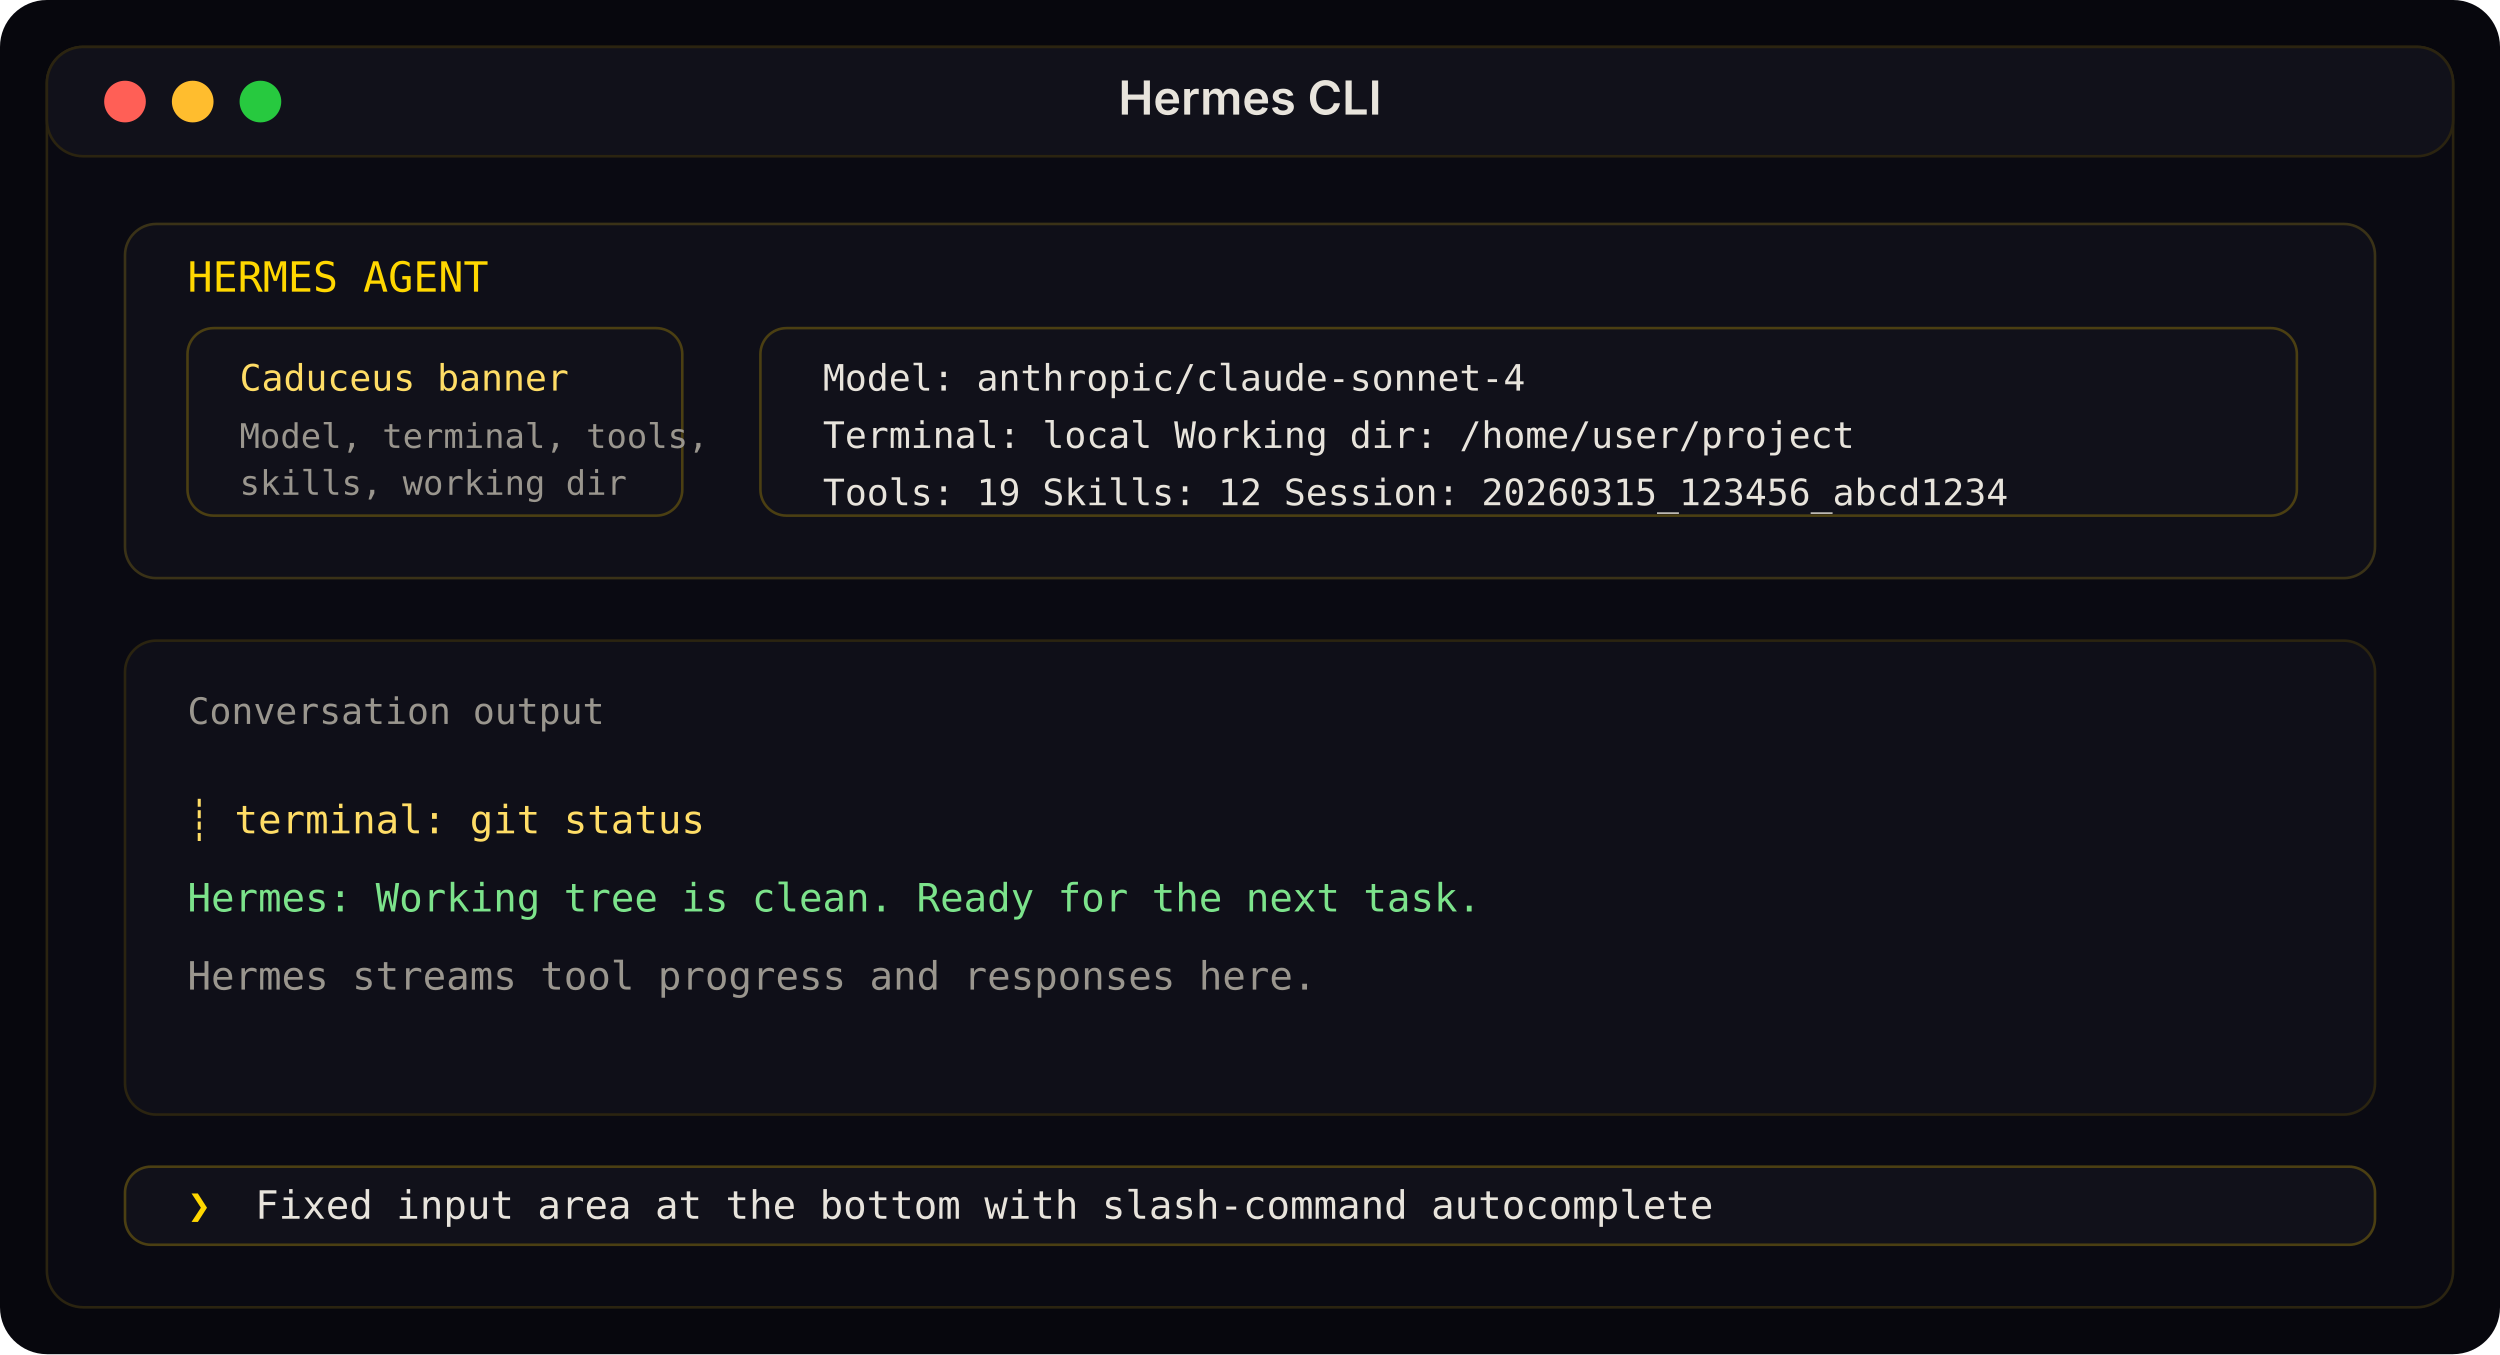
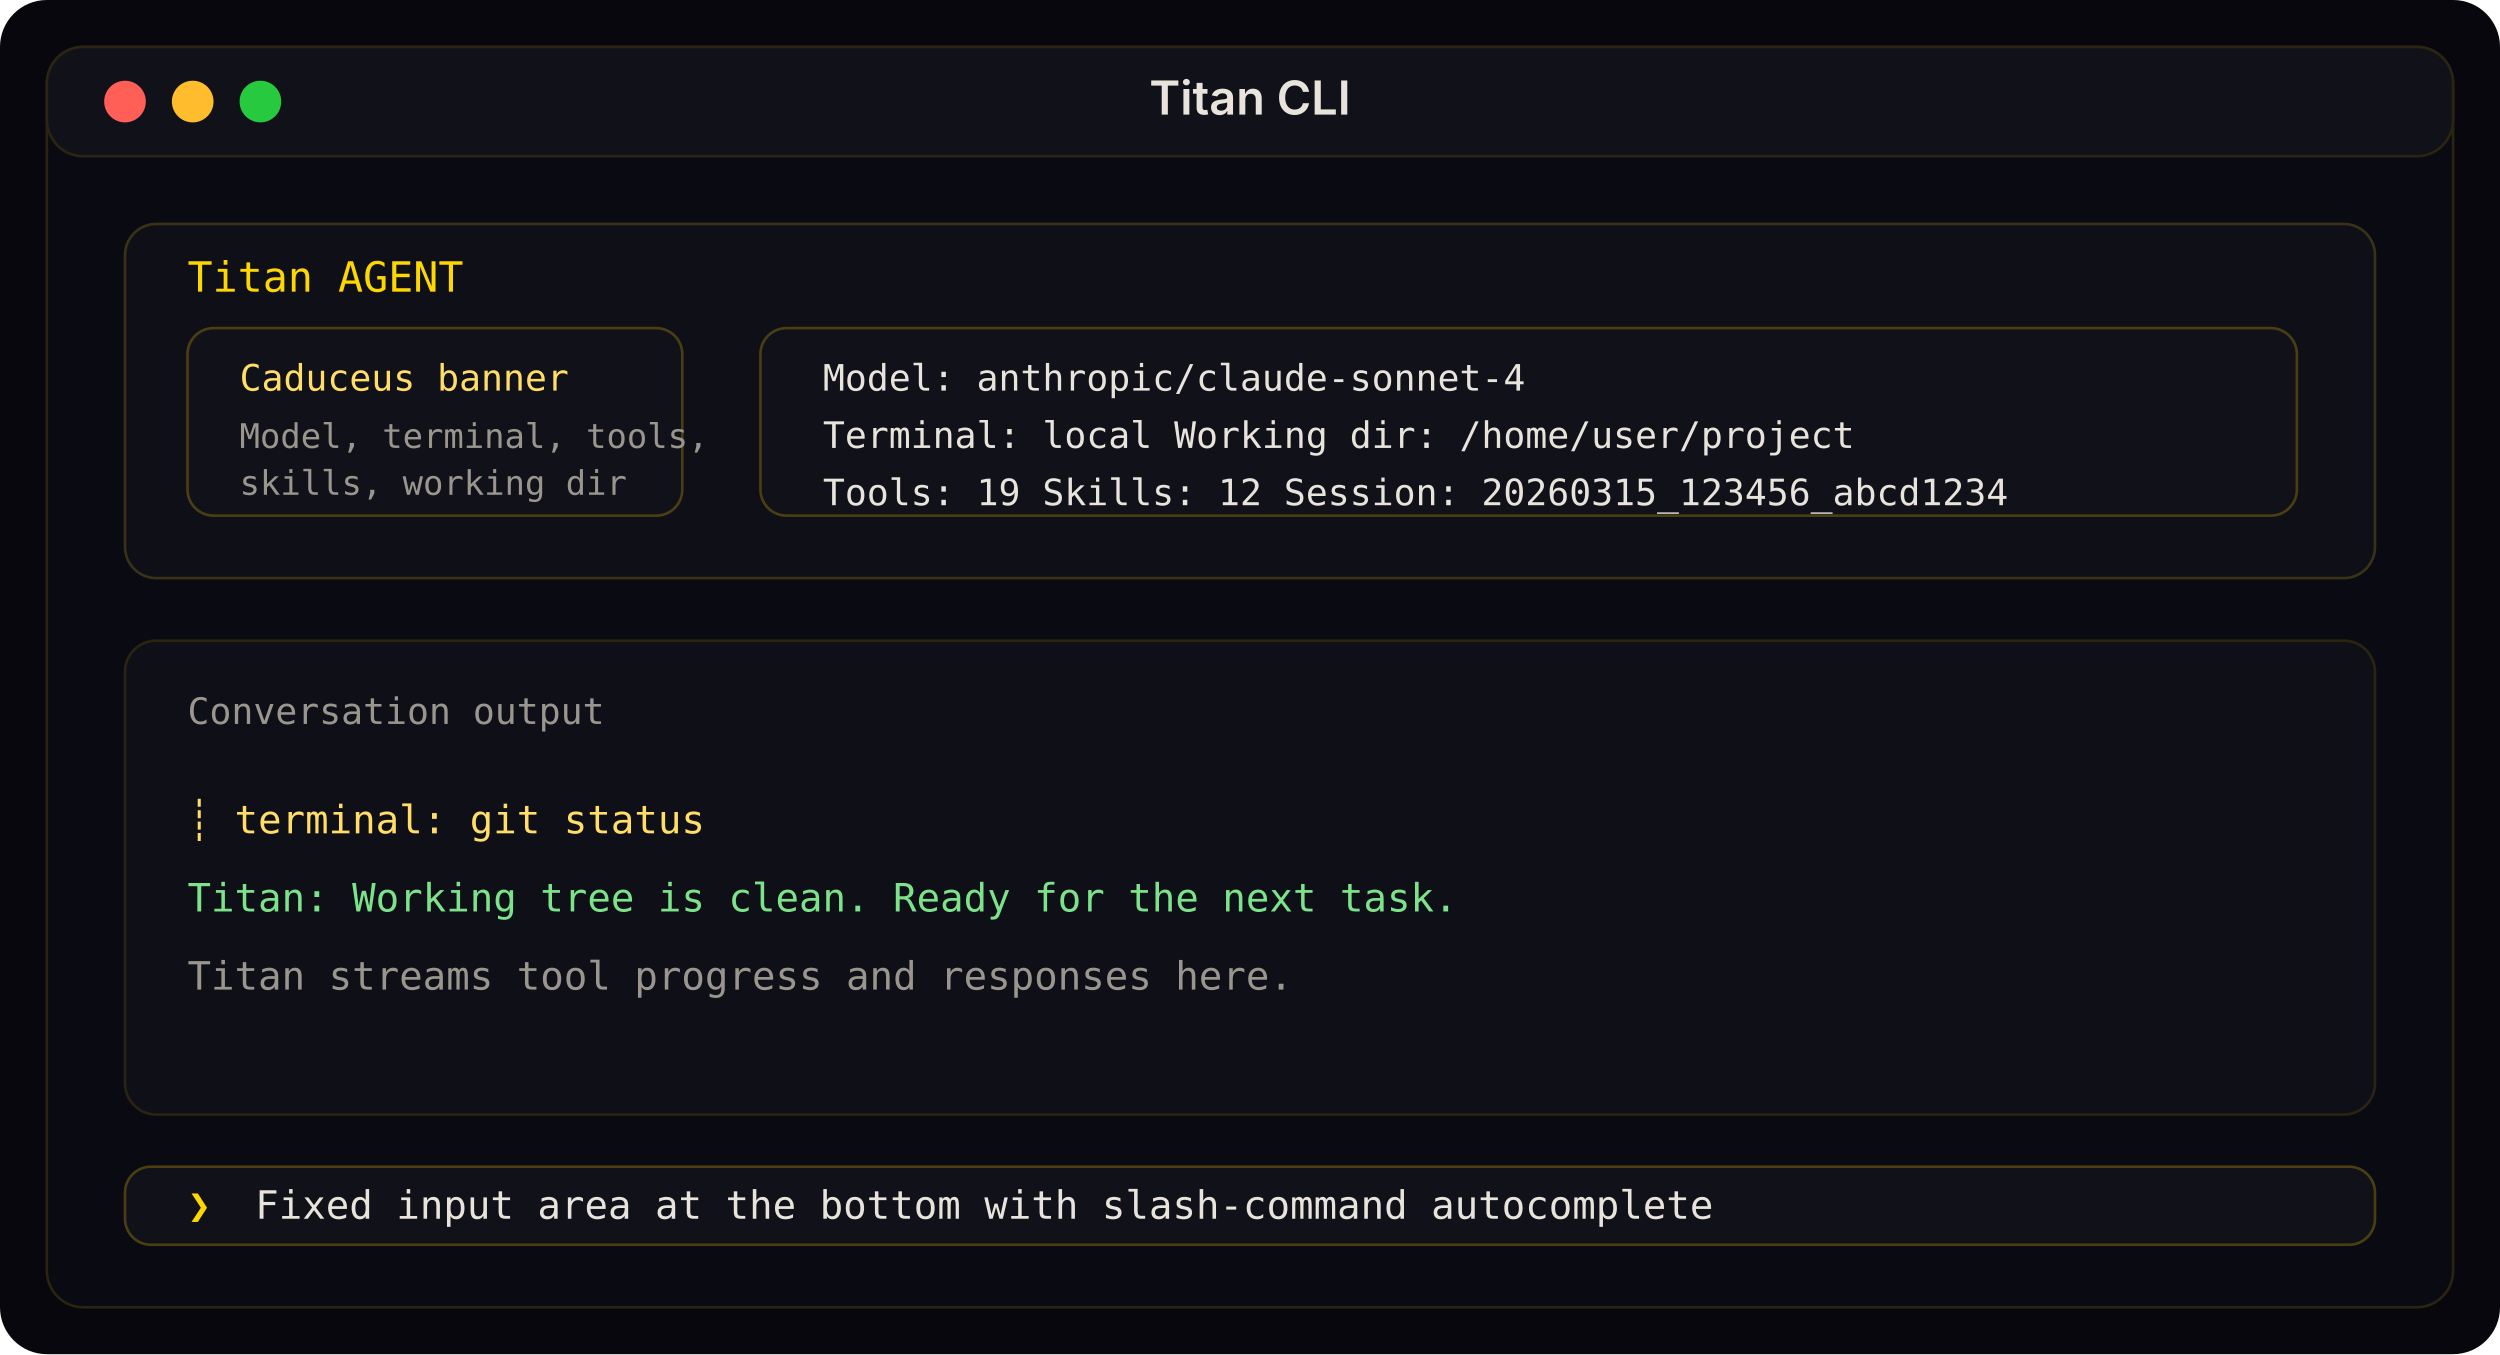
<svg xmlns="http://www.w3.org/2000/svg" width="960" height="520" viewBox="0 0 960 520" role="img" aria-labelledby="title desc">
  <rect width="960" height="520" rx="18" fill="#07070d" />
  <rect x="18" y="18" width="924" height="484" rx="14" fill="#0a0a12" stroke="#2b2410" />
  <rect x="18" y="18" width="924" height="42" rx="14" fill="#11111a" stroke="#2b2410" />
  <circle cx="48" cy="39" r="8" fill="#ff5f56" />
  <circle cx="74" cy="39" r="8" fill="#ffbd2e" />
  <circle cx="100" cy="39" r="8" fill="#27c93f" />
-   <text x="480" y="44" text-anchor="middle" fill="#e8e4dc" font-family="Inter, sans-serif" font-size="18" font-weight="600">Hermes CLI</text>
+   <text x="480" y="44" text-anchor="middle" fill="#e8e4dc" font-family="Inter, sans-serif" font-size="18" font-weight="600">Titan CLI</text>
  <rect x="48" y="86" width="864" height="136" rx="12" fill="#0f0f18" stroke="#3a3217" />
-   <text x="72" y="112" fill="#ffd700" font-family="JetBrains Mono, monospace" font-size="16">HERMES AGENT</text>
+   <text x="72" y="112" fill="#ffd700" font-family="JetBrains Mono, monospace" font-size="16">Titan AGENT</text>
  <rect x="72" y="126" width="190" height="72" rx="10" fill="#11111a" stroke="#4b3f12" />
  <text x="92" y="150" fill="#ffdd66" font-family="JetBrains Mono, monospace" font-size="14">Caduceus banner</text>
  <text x="92" y="172" fill="#9a968e" font-family="JetBrains Mono, monospace" font-size="13">Model, terminal, tools,</text>
  <text x="92" y="190" fill="#9a968e" font-family="JetBrains Mono, monospace" font-size="13">skills, working dir</text>
  <rect x="292" y="126" width="590" height="72" rx="10" fill="#11111a" stroke="#4b3f12" />
  <text x="316" y="150" fill="#e8e4dc" font-family="JetBrains Mono, monospace" font-size="14">Model: anthropic/claude-sonnet-4</text>
  <text x="316" y="172" fill="#e8e4dc" font-family="JetBrains Mono, monospace" font-size="14">Terminal: local   Working dir: /home/user/project</text>
  <text x="316" y="194" fill="#e8e4dc" font-family="JetBrains Mono, monospace" font-size="14">Tools: 19   Skills: 12   Session: 20260315_123456_abcd1234</text>
  <rect x="48" y="246" width="864" height="182" rx="12" fill="#0f0f18" stroke="#2b2410" />
  <text x="72" y="278" fill="#9a968e" font-family="JetBrains Mono, monospace" font-size="14">Conversation output</text>
  <text x="72" y="320" fill="#ffdd66" font-family="JetBrains Mono, monospace" font-size="15">┊ terminal: git status</text>
-   <text x="72" y="350" fill="#7ce38b" font-family="JetBrains Mono, monospace" font-size="15">Hermes: Working tree is clean. Ready for the next task.</text>
-   <text x="72" y="380" fill="#9a968e" font-family="JetBrains Mono, monospace" font-size="15">Hermes streams tool progress and responses here.</text>
+   <text x="72" y="350" fill="#7ce38b" font-family="JetBrains Mono, monospace" font-size="15">Titan: Working tree is clean. Ready for the next task.</text>
+   <text x="72" y="380" fill="#9a968e" font-family="JetBrains Mono, monospace" font-size="15">Titan streams tool progress and responses here.</text>
  <rect x="48" y="448" width="864" height="30" rx="10" fill="#11111a" stroke="#4b3f12" />
  <text x="72" y="468" fill="#ffd700" font-family="JetBrains Mono, monospace" font-size="15">❯</text>
  <text x="98" y="468" fill="#e8e4dc" font-family="JetBrains Mono, monospace" font-size="15">Fixed input area at the bottom with slash-command autocomplete</text>
</svg>
